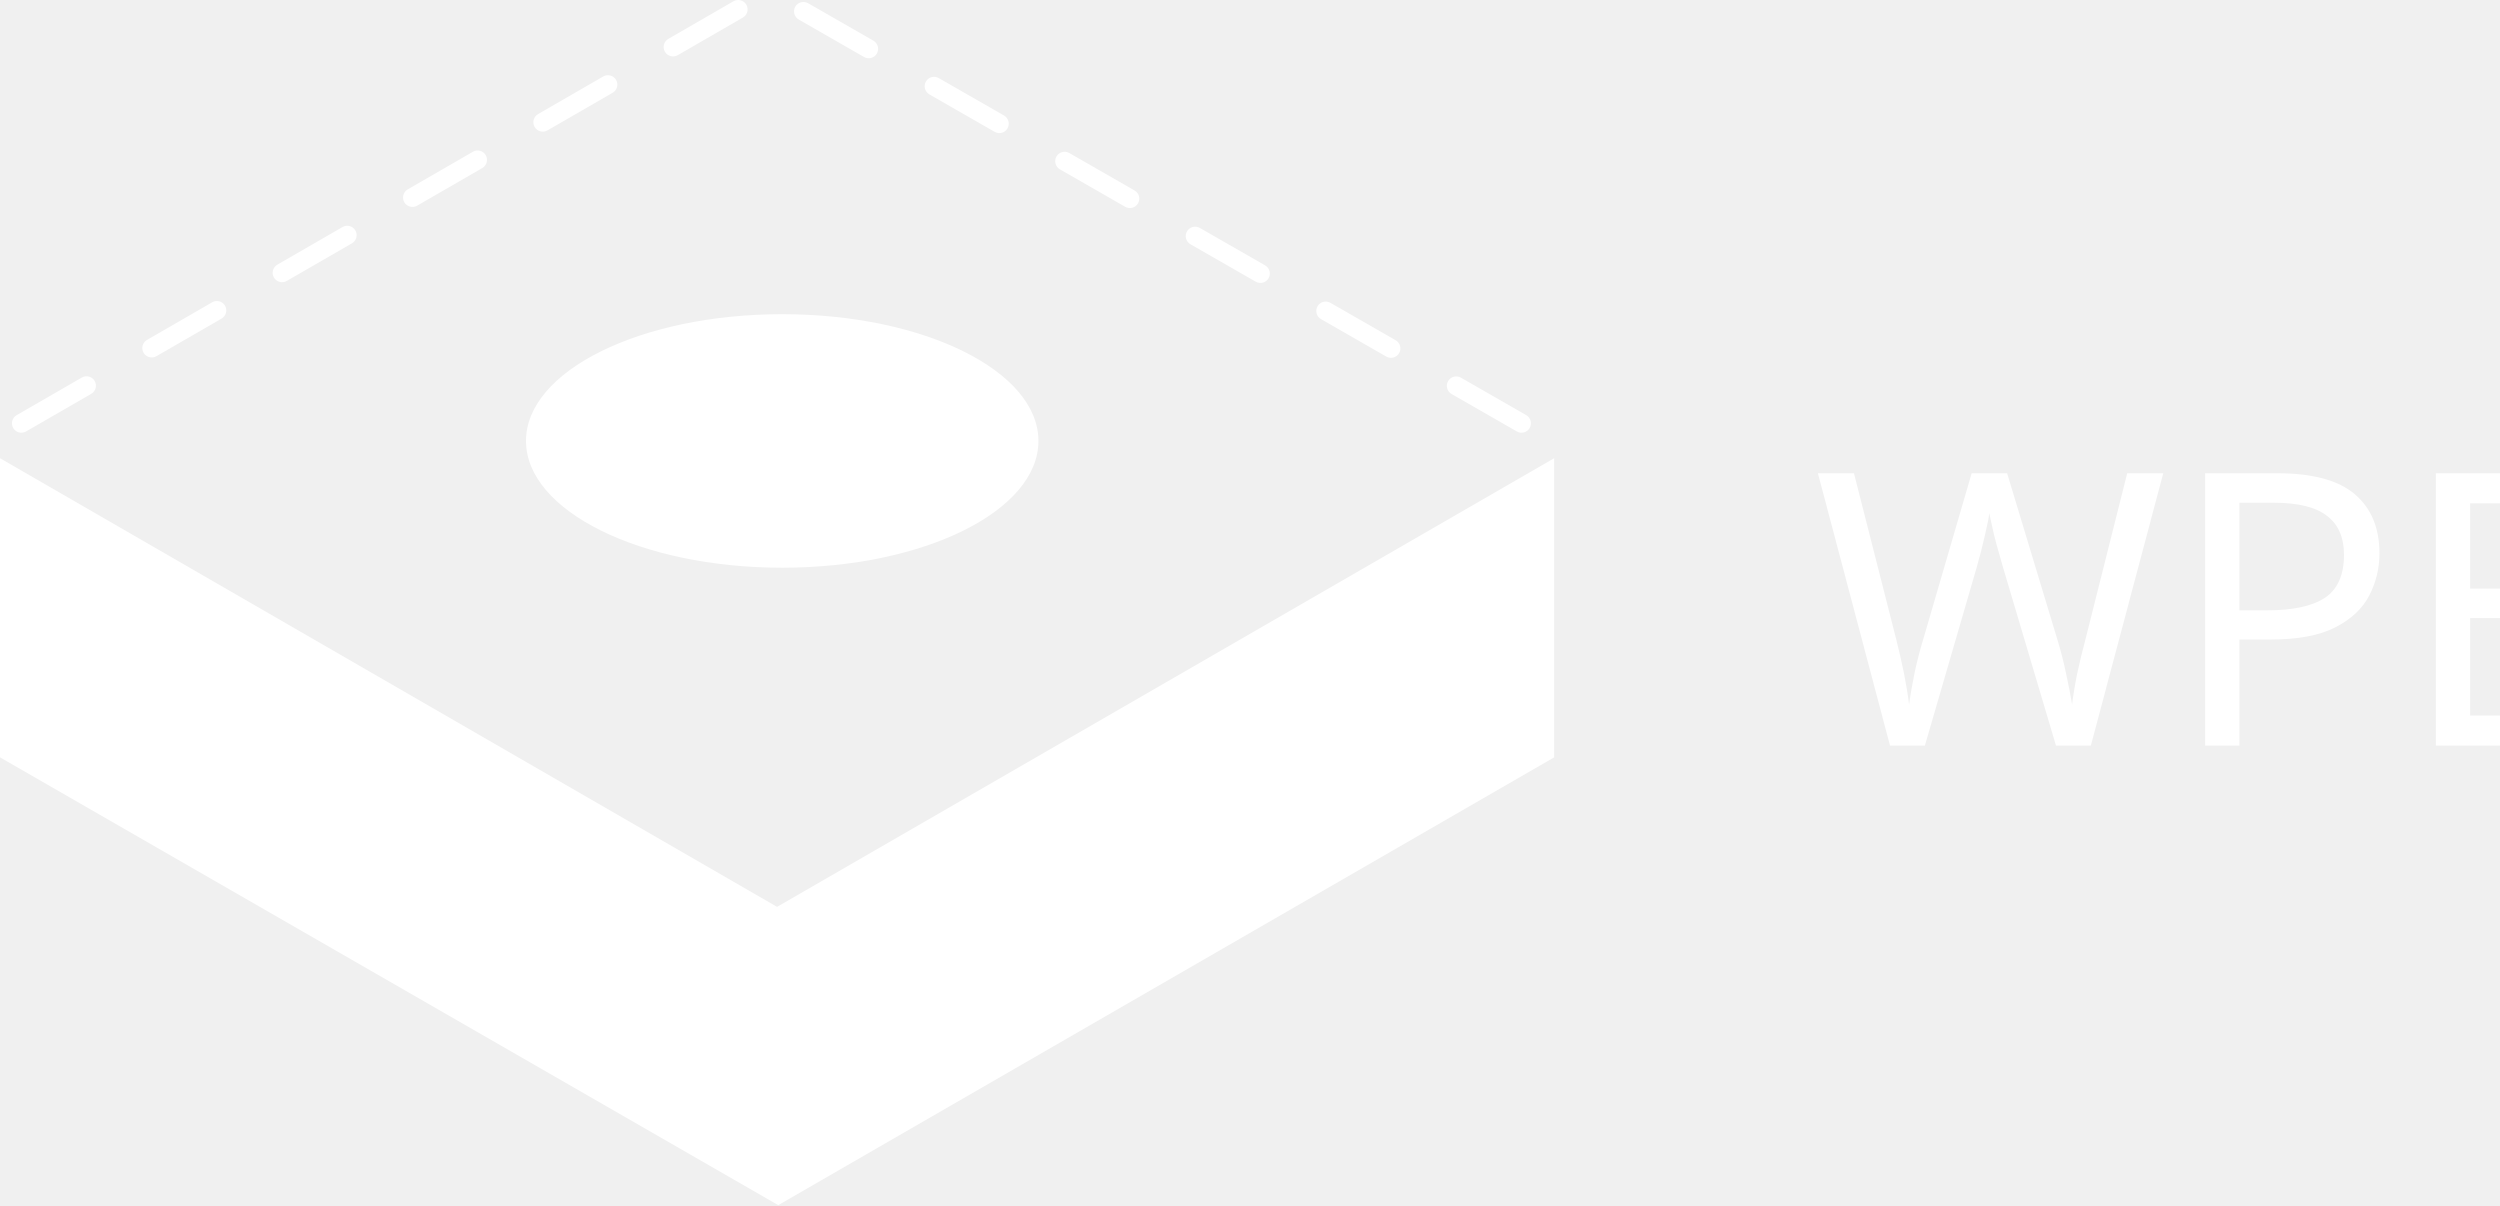
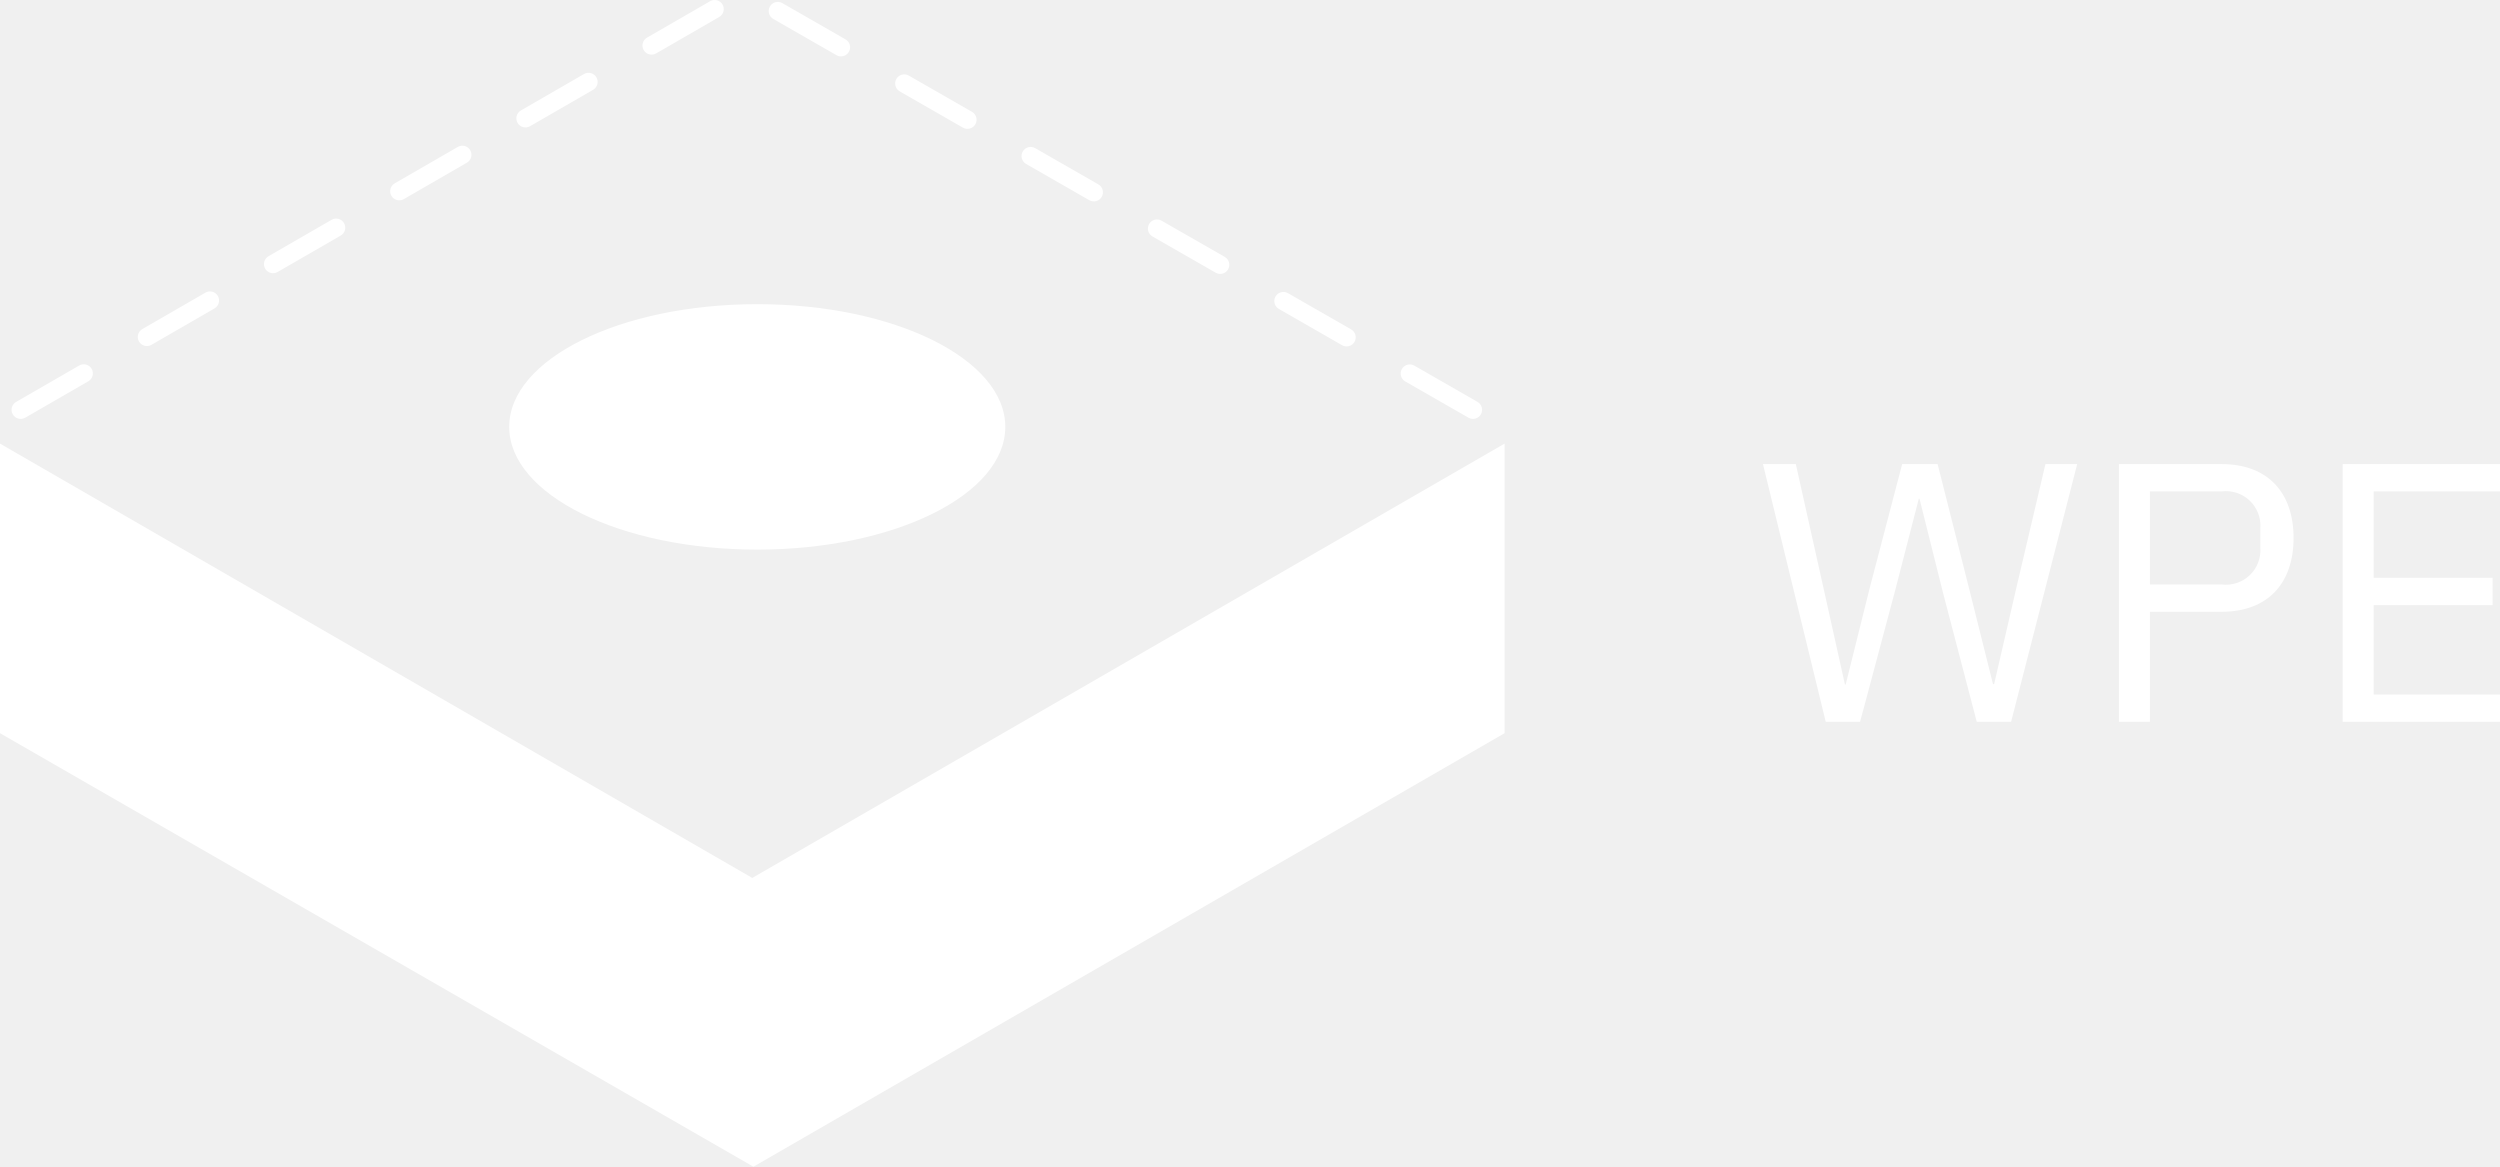
- <svg xmlns="http://www.w3.org/2000/svg" width="131.09" height="63.194" viewBox="0 0 131.09 63.194">
-   <g id="Group_804" data-name="Group 804" transform="translate(-894.91 -6286.935)">
-     <g id="blue_Web_Logo" transform="translate(-955.801 5429.588)">
+ <svg xmlns="http://www.w3.org/2000/svg" width="135.41" height="63.194" viewBox="0 0 135.41 63.194">
+   <g id="Group_1006" data-name="Group 1006" transform="translate(-102.911 -23.935)">
+     <g id="blue_Web_Logo" transform="translate(-1747.8 -833.412)">
      <g id="black_Web_Logo_Header_300x110px" transform="translate(1838.8 853.943)">
        <g id="Group_9" data-name="Group 9" transform="translate(11.91 3.404)">
          <g id="Group_4" data-name="Group 4" transform="translate(0)">
            <ellipse id="Ellipse_7" data-name="Ellipse 7" cx="13.435" cy="6.647" rx="13.435" ry="6.647" transform="translate(27.582 16.475)" fill="#fff" />
            <g id="Group_1" data-name="Group 1" transform="translate(0.627)">
              <path id="Path_1" data-name="Path 1" d="M220.231,199.871l-3.423-1.964a.493.493,0,0,0-.491.856l3.423,1.964a.493.493,0,1,0,.491-.856ZM144.494,197.9l-3.418,1.973a.493.493,0,0,0,.493.854l3.418-1.973a.493.493,0,0,0-.493-.854Zm68.892-1.955-3.423-1.964a.493.493,0,1,0-.491.856l3.423,1.964a.493.493,0,1,0,.491-.856Zm-62.057-1.991-3.417,1.973a.493.493,0,1,0,.493.854l3.417-1.974a.493.493,0,1,0-.493-.854Zm55.211-1.936-3.423-1.963a.493.493,0,1,0-.491.856l3.423,1.963a.493.493,0,0,0,.491-.856Zm-48.376-2.01-3.418,1.973a.493.493,0,0,0,.493.854l3.418-1.973a.493.493,0,0,0-.493-.854Zm41.531-1.917-3.423-1.964a.493.493,0,1,0-.491.856l3.423,1.964a.493.493,0,0,0,.491-.856ZM165,186.061l-3.417,1.973a.493.493,0,1,0,.493.854l3.417-1.974a.493.493,0,1,0-.493-.854Zm27.85-1.9-3.423-1.964a.493.493,0,1,0-.491.856l3.423,1.964a.493.493,0,0,0,.491-.856Zm-21.016-2.048-3.417,1.973a.493.493,0,0,0,.493.854l3.418-1.973a.493.493,0,0,0-.494-.854ZM186,180.236l-3.423-1.964a.493.493,0,1,0-.491.856l3.423,1.964a.493.493,0,0,0,.491-.856Zm-7.335-2.067-3.417,1.973a.493.493,0,1,0,.493.854l3.417-1.973a.493.493,0,0,0-.493-.854Z" transform="translate(-140.829 -178.103)" fill="#fff" fill-rule="evenodd" />
            </g>
            <g id="Group_2" data-name="Group 2" transform="translate(0 24.027)">
              <path id="Path_2" data-name="Path 2" d="M117.053,172.218V156.534L157.8,180.06l40.748-23.525v15.684L157.862,195.7Z" transform="translate(-117.053 -156.534)" fill="#fff" fill-rule="evenodd" />
            </g>
          </g>
        </g>
      </g>
    </g>
-     <g id="blue_Web_Logo-2" data-name="blue_Web_Logo" transform="translate(-955.801 5429.588)">
+     <g id="blue_Web_Logo-2" data-name="blue_Web_Logo" transform="translate(-1747.8 -833.412)">
      <g id="black_Web_Logo_Header_300x110px-2" data-name="black_Web_Logo_Header_300x110px" transform="translate(1838.8 853.943)">
        <g id="Group_9-2" data-name="Group 9" transform="translate(11.91 3.404)">
          <g id="Group_4-2" data-name="Group 4" transform="translate(0)">
-             <text id="WPE" transform="translate(95.09 39.097)" fill="#fff" font-size="20" font-family="IBMPlexMono-Medm, IBM Plex Mono">
-               <tspan x="0" y="0">WPE</tspan>
-             </text>
+             <path id="Path_583" data-name="Path 583" d="M5.66,0,7.52-6.96l1.32-5.12h.04l1.28,5.12L11.98,0h1.86l3.58-13.96H15.7L14.12-7.24l-1.2,5.2h-.06l-1.3-5.2-1.7-6.72H7.94L6.18-7.24,4.88-2.02H4.84L3.68-7.24l-1.5-6.72H.4L3.8,0Zm15.7,0V-5.96h3.88c2.5,0,3.9-1.54,3.9-4s-1.4-4-3.9-4H19.68V0Zm0-12.48h3.88a1.87,1.87,0,0,1,2.1,2v1.04a1.87,1.87,0,0,1-2.1,2H21.36ZM40.32,0V-1.48H33.48V-6.32h6.44V-7.8H33.48v-4.68h6.84v-1.48H31.8V0Z" transform="translate(95.09 39.097)" fill="#fff" />
          </g>
        </g>
      </g>
    </g>
  </g>
</svg>
